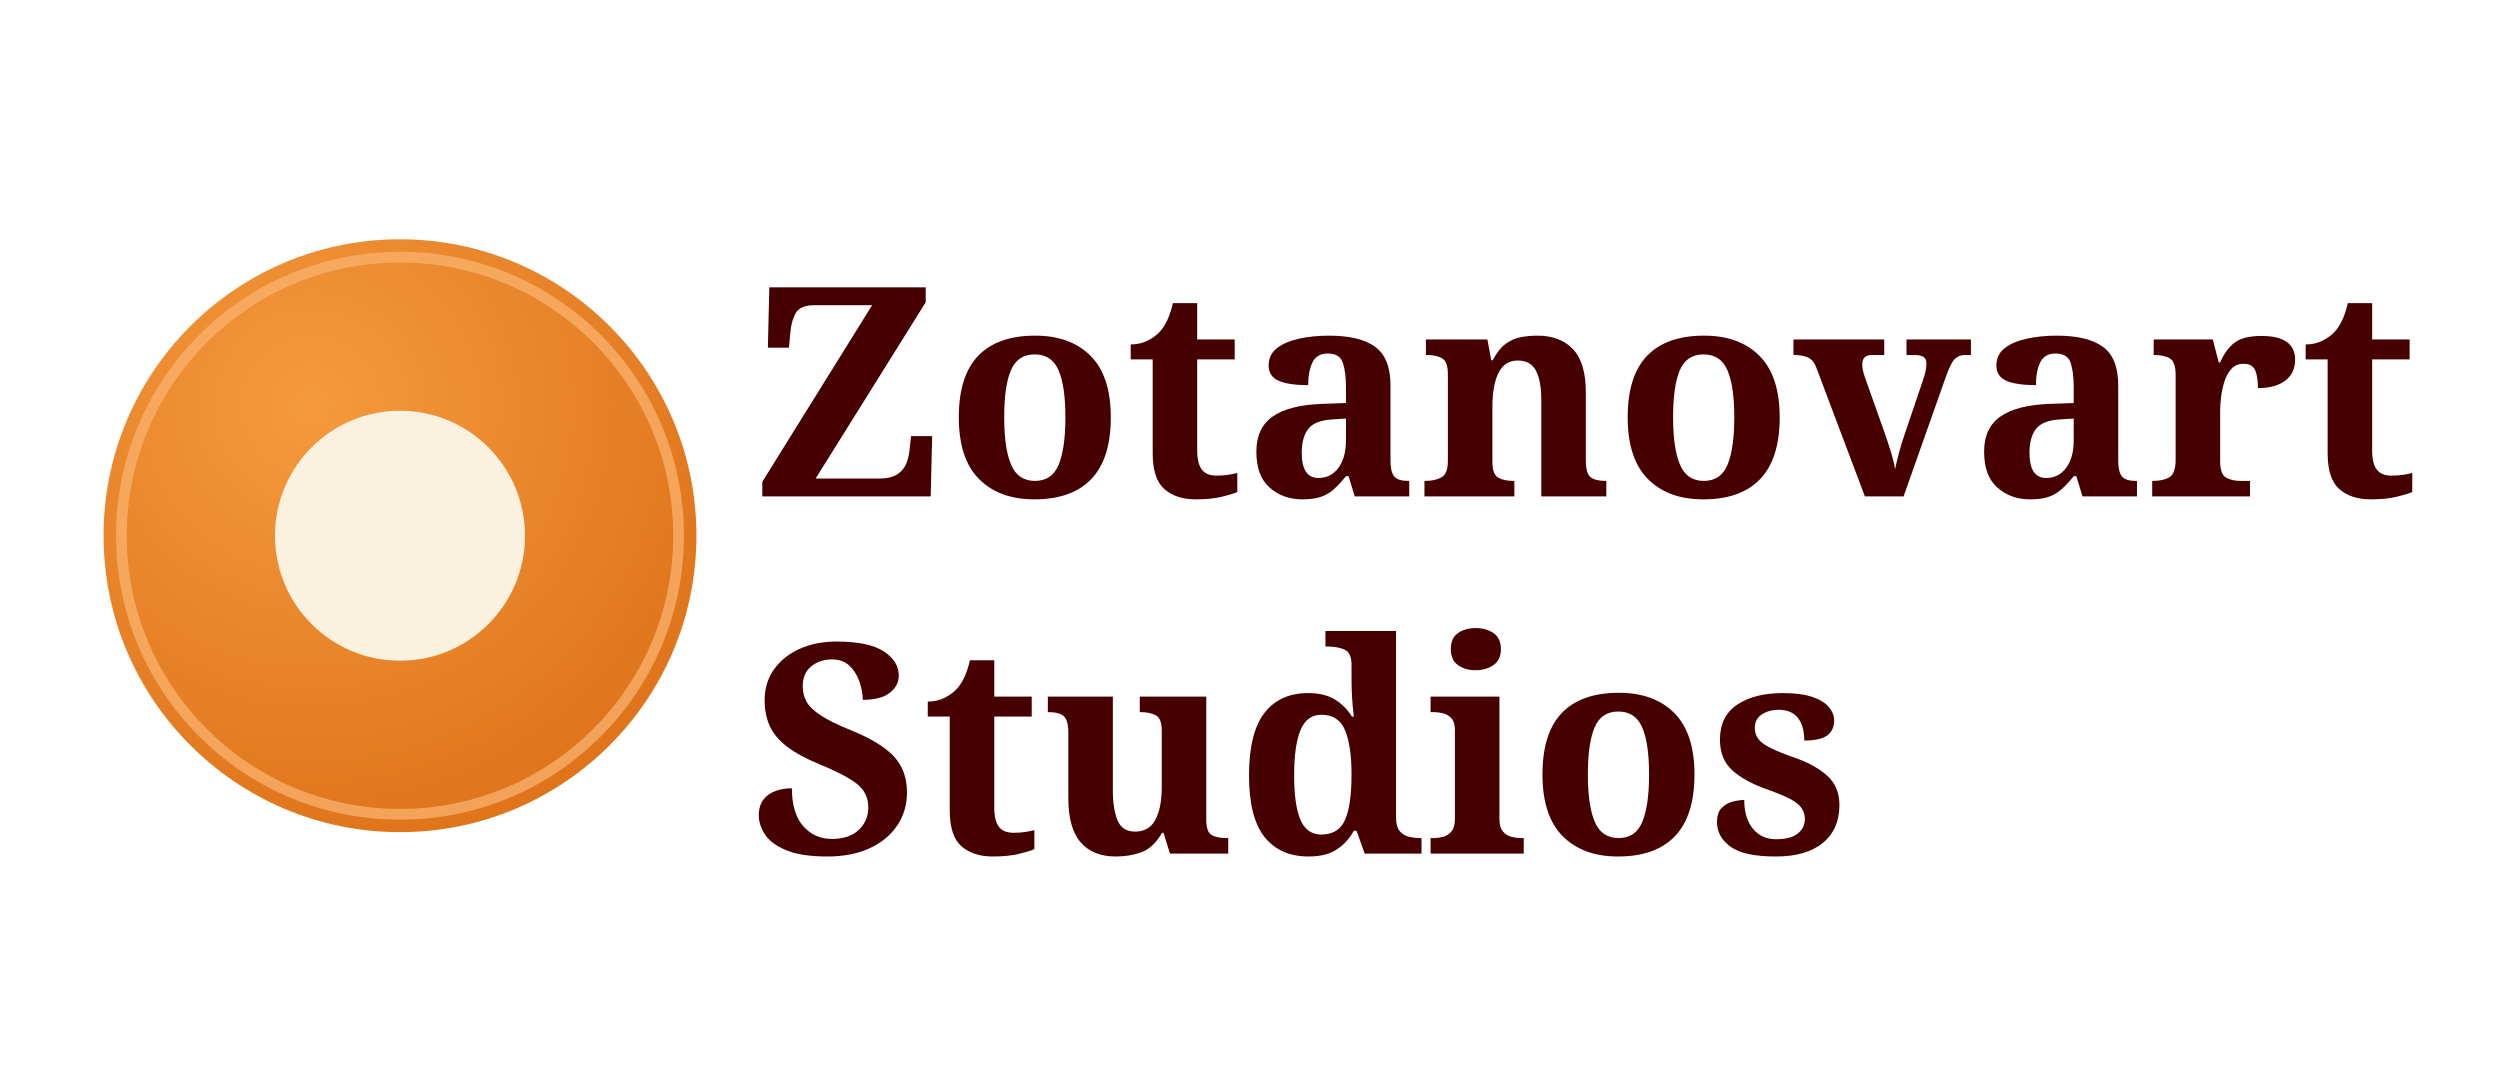
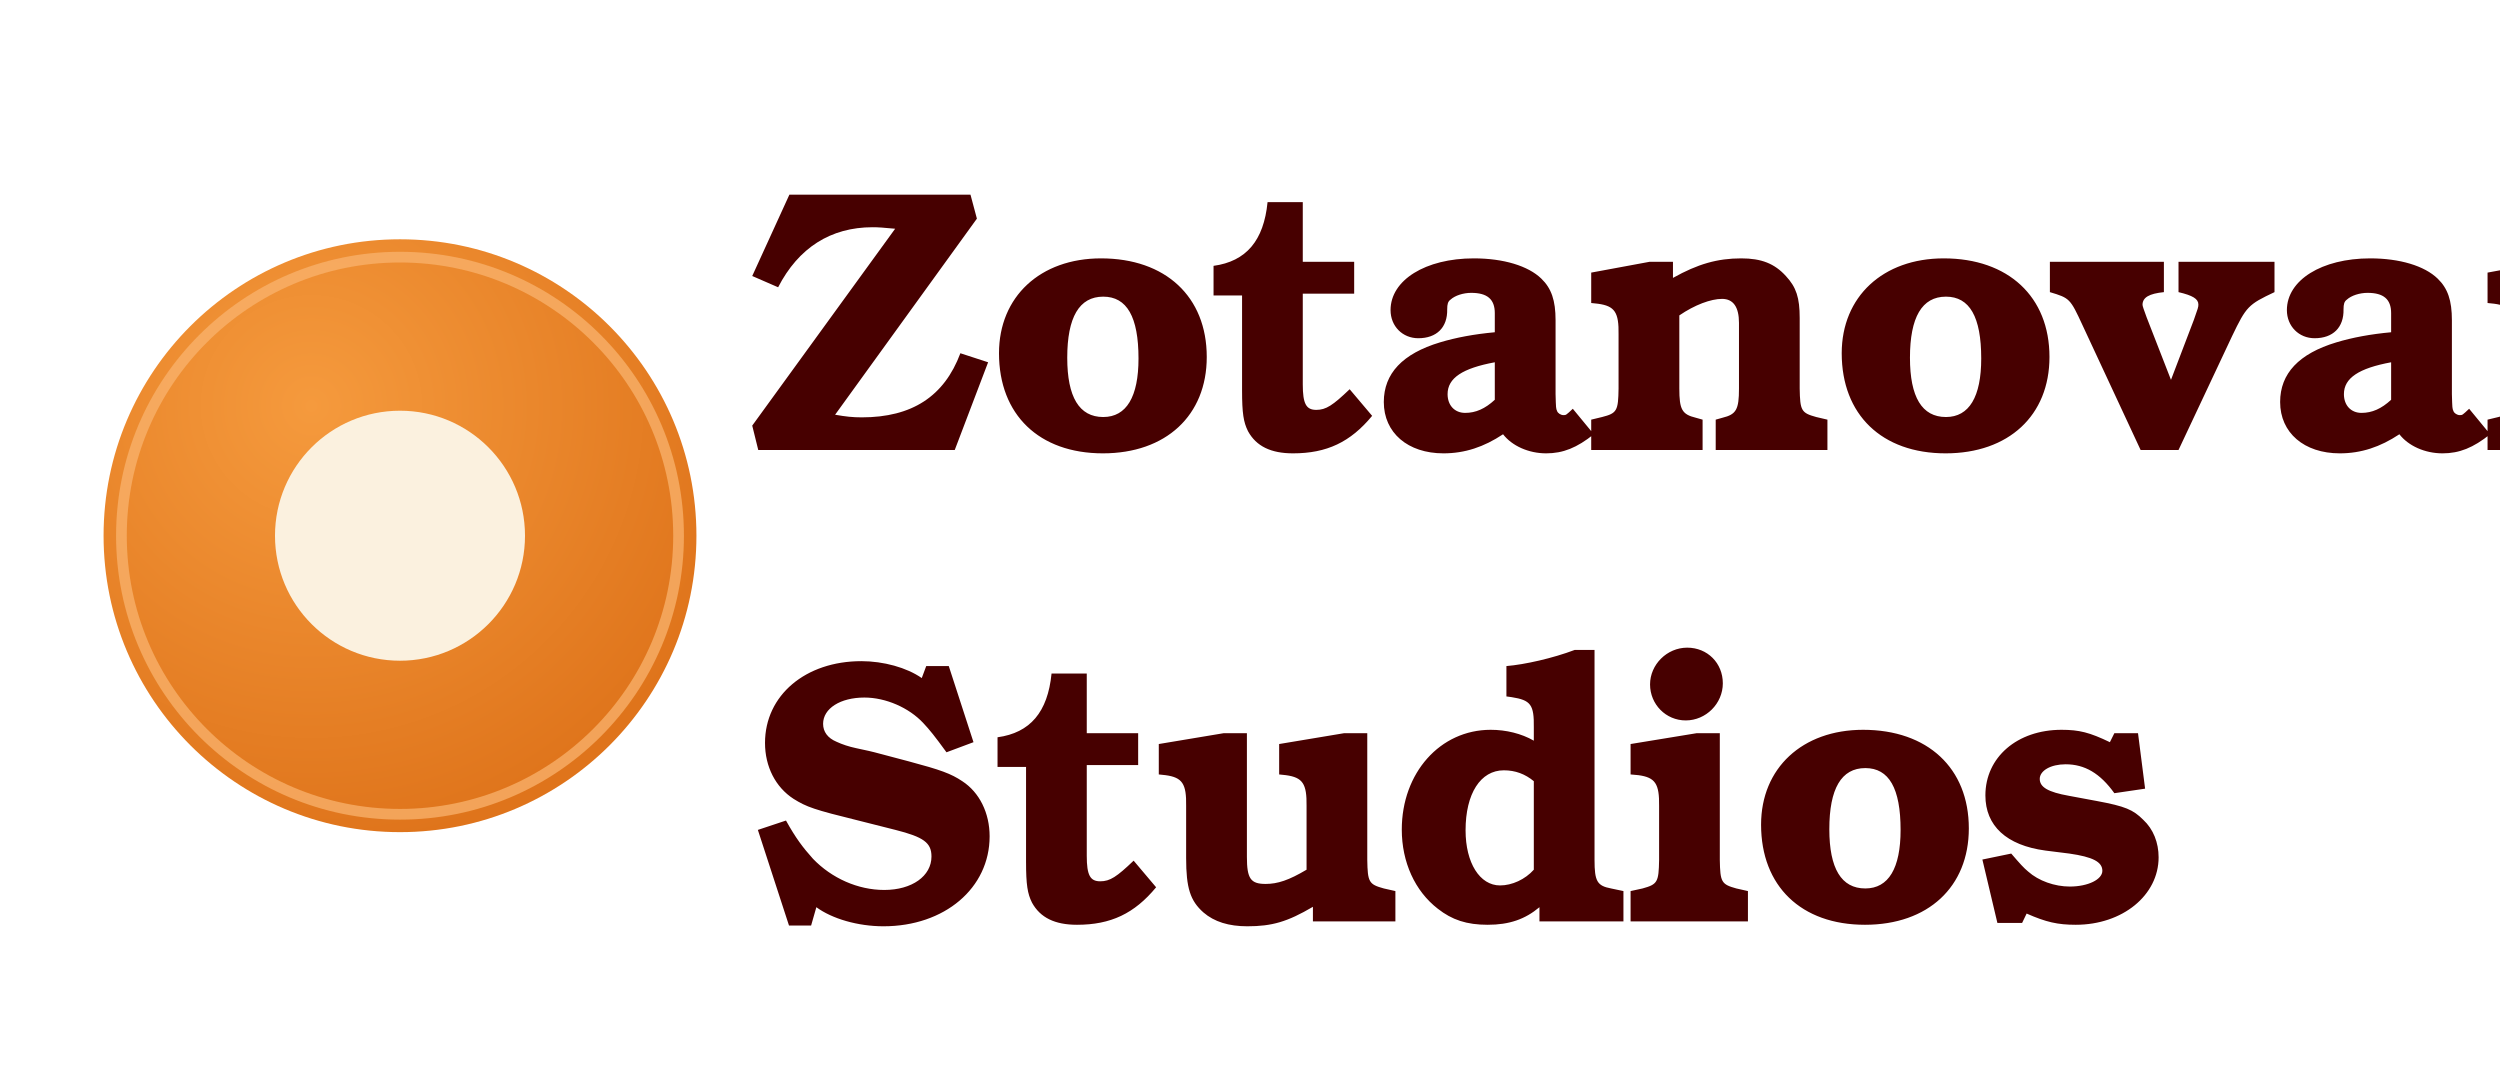
<svg xmlns="http://www.w3.org/2000/svg" viewBox="0 0 700 300" role="img" aria-labelledby="title desc">
  <defs>
    <radialGradient id="donut" cx="35%" cy="28%" r="75%">
      <stop offset="0" stop-color="#f59a3d" />
      <stop offset="1" stop-color="#df741b" />
    </radialGradient>
  </defs>
  <circle cx="112" cy="150" r="83" fill="url(#donut)" />
  <circle cx="112" cy="150" r="35" fill="#fbf1df" />
  <circle cx="112" cy="150" r="78" fill="none" stroke="#f9b36d" stroke-width="3" opacity=".75" />
-   <g fill="#470000">
-     <path d="M42 0V50L417 653H220Q173 653 157.5 628Q142 603 138 562L133 508H61L66 714H600V663L224 61H440Q481 61 503 75.5Q525 90 534 113Q543 136 545 161L550 206H622L617 0Z" transform="translate(210 139) scale(.082 -.082)" />
-     <path d="M305 -10Q185 -10 116 59.5Q47 129 47 270Q47 411 113 480Q179 549 308 549Q428 549 497 480Q566 411 566 270Q566 129 499.5 59.5Q433 -10 305 -10ZM307 53Q365 53 388 108.5Q411 164 411 270Q411 377 387.5 431Q364 485 306 485Q248 485 225 431Q202 377 202 270Q202 164 225.5 108.5Q249 53 307 53Z" transform="translate(264.612 139) scale(.082 -.082)" />
-     <path d="M243 -10Q176 -10 136 25Q96 60 96 148V468H21V519Q53 519 78.5 532Q104 545 119 561Q150 594 165 660H248V536H376V468H248V158Q248 113 263.5 92Q279 71 314 71Q334 71 351.5 73.5Q369 76 385 80V15Q369 8 332.5 -1Q296 -10 243 -10Z" transform="translate(314.878 139) scale(.082 -.082)" />
-     <path d="M202 -10Q136 -10 90.5 30Q45 70 45 153Q45 234 101 273Q157 312 269 316L351 319V374Q351 424 340.5 456Q330 488 289 488Q251 488 236.5 457.5Q222 427 222 380Q155 380 121 395Q87 410 87 447Q87 484 115 506Q143 528 190 538.5Q237 549 293 549Q398 549 450.5 511Q503 473 503 379V124Q503 83 516 68Q529 53 563 53H567V0H381L360 69H351Q329 42 309.5 24.5Q290 7 265 -1.5Q240 -10 202 -10ZM257 63Q300 63 325.5 98Q351 133 351 191V266L306 263Q246 260 223 231.5Q200 203 200 149Q200 63 257 63Z" transform="translate(348.088 139) scale(.082 -.082)" />
-     <path d="M20 0V53H22Q56 53 78 65Q100 77 100 122V418Q100 460 80.5 471.5Q61 483 28 483H25V536H235L248 465H253Q273 503 296.5 520.5Q320 538 347.5 543.5Q375 549 406 549Q483 549 527 503Q571 457 571 356V124Q571 78 587.5 65.5Q604 53 638 53H641V0H419V329Q419 394 401 429Q383 464 339 464Q306 464 287 442.5Q268 421 260 385.5Q252 350 252 309V118Q252 76 271.5 64.5Q291 53 324 53H327V0Z" transform="translate(397.206 139) scale(.082 -.082)" />
-     <path d="M305 -10Q185 -10 116 59.5Q47 129 47 270Q47 411 113 480Q179 549 308 549Q428 549 497 480Q566 411 566 270Q566 129 499.5 59.5Q433 -10 305 -10ZM307 53Q365 53 388 108.5Q411 164 411 270Q411 377 387.5 431Q364 485 306 485Q248 485 225 431Q202 377 202 270Q202 164 225.5 108.5Q249 53 307 53Z" transform="translate(451.9 139) scale(.082 -.082)" />
-     <path d="M80 435Q70 464 51.5 473.5Q33 483 0 483V536H310V483H268Q235 483 235 451Q235 439 238 427Q241 415 244 407L311 218Q322 187 332.5 153Q343 119 347 93Q352 117 360 147.5Q368 178 375 198L443 399Q448 413 451 427Q454 441 454 454Q454 471 443 477Q432 483 415 483H386V536H606V483H586Q566 483 552 470.5Q538 458 521 410L376 0H244Z" transform="translate(502.166 139) scale(.082 -.082)" />
-     <path d="M202 -10Q136 -10 90.5 30Q45 70 45 153Q45 234 101 273Q157 312 269 316L351 319V374Q351 424 340.5 456Q330 488 289 488Q251 488 236.5 457.5Q222 427 222 380Q155 380 121 395Q87 410 87 447Q87 484 115 506Q143 528 190 538.5Q237 549 293 549Q398 549 450.5 511Q503 473 503 379V124Q503 83 516 68Q529 53 563 53H567V0H381L360 69H351Q329 42 309.5 24.5Q290 7 265 -1.5Q240 -10 202 -10ZM257 63Q300 63 325.5 98Q351 133 351 191V266L306 263Q246 260 223 231.5Q200 203 200 149Q200 63 257 63Z" transform="translate(551.858 139) scale(.082 -.082)" />
-     <path d="M20 0V53H23Q57 53 78.5 65.5Q100 78 100 125V415Q100 459 80.5 471Q61 483 28 483H25V536H227L247 458H252Q272 503 302 525.5Q332 548 393 548Q508 548 508 467Q508 421 474.5 395.5Q441 370 381 370Q381 411 371 432Q361 453 332 453Q306 453 290 435Q274 417 266 390.5Q258 364 255 337Q252 310 252 293V120Q252 76 272 64.5Q292 53 322 53H354V0Z" transform="translate(600.976 139) scale(.082 -.082)" />
-     <path d="M243 -10Q176 -10 136 25Q96 60 96 148V468H21V519Q53 519 78.5 532Q104 545 119 561Q150 594 165 660H248V536H376V468H248V158Q248 113 263.5 92Q279 71 314 71Q334 71 351.5 73.5Q369 76 385 80V15Q369 8 332.5 -1Q296 -10 243 -10Z" transform="translate(643.862 139) scale(.082 -.082)" />
-     <path d="M264 -10Q175 -10 123.5 11.5Q72 33 51 65.5Q30 98 30 130Q30 164 46 184.5Q62 205 88 214Q114 223 143 223Q143 138 181.5 94Q220 50 280 50Q339 50 371.5 81Q404 112 404 158Q404 209 362.5 240Q321 271 237 305Q167 334 126 365.5Q85 397 67.5 435.5Q50 474 50 523Q50 584 82 629Q114 674 169.5 699Q225 724 295 724Q405 724 456.5 690.5Q508 657 508 608Q508 573 477.5 549Q447 525 385 525Q385 553 374.5 585Q364 617 341 640Q318 663 279 663Q239 663 209.5 639.5Q180 616 180 571Q180 543 193 519Q206 495 242 471.5Q278 448 345 421Q448 379 492 331Q536 283 536 209Q536 145 502.5 95.5Q469 46 408 18Q347 -10 264 -10Z" transform="translate(210 239) scale(.082 -.082)" />
-     <path d="M243 -10Q176 -10 136 25Q96 60 96 148V468H21V519Q53 519 78.5 532Q104 545 119 561Q150 594 165 660H248V536H376V468H248V158Q248 113 263.5 92Q279 71 314 71Q334 71 351.5 73.5Q369 76 385 80V15Q369 8 332.5 -1Q296 -10 243 -10Z" transform="translate(258.052 239) scale(.082 -.082)" />
-     <path d="M258 -10Q180 -10 138 38.5Q96 87 96 188V412Q96 456 80 469.5Q64 483 28 483H26V536H248V216Q248 152 264 113.5Q280 75 324 75Q372 75 393.5 116Q415 157 415 227V419Q415 463 393.5 473Q372 483 343 483H340V536H567V116Q567 73 586 63Q605 53 634 53H642V0H443L421 71H416Q386 19 345.5 4.5Q305 -10 258 -10Z" transform="translate(291.262 239) scale(.082 -.082)" />
-     <path d="M250 -10Q152 -10 99 56.5Q46 123 46 267Q46 412 98.5 480Q151 548 248 548Q304 548 340 525.5Q376 503 397 468H404Q400 496 398 531Q396 566 396 590V645Q396 686 372 696.5Q348 707 315 707H307V760H548V123Q548 93 559.5 78Q571 63 590 58Q609 53 631 53H635V0H441L413 78H404Q382 38 345.5 14Q309 -10 250 -10ZM293 65Q352 65 374 115.5Q396 166 396 269Q396 368 374 421Q352 474 293 474Q243 474 221.5 421Q200 368 200 268Q200 166 221.5 115.5Q243 65 293 65Z" transform="translate(345.956 239) scale(.082 -.082)" />
-     <path d="M171 626Q135 626 110.5 643.5Q86 661 86 698Q86 736 110.5 753Q135 770 171 770Q206 770 231.5 753Q257 736 257 698Q257 661 231.5 643.5Q206 626 171 626ZM17 0V53H29Q44 53 60.5 57.5Q77 62 88.5 76Q100 90 100 118V422Q100 449 88 462Q76 475 59.5 479Q43 483 29 483H17V536H252V118Q252 90 263.5 76Q275 62 292 57.5Q309 53 323 53H335V0Z" transform="translate(399.174 239) scale(.082 -.082)" />
-     <path d="M305 -10Q185 -10 116 59.5Q47 129 47 270Q47 411 113 480Q179 549 308 549Q428 549 497 480Q566 411 566 270Q566 129 499.5 59.5Q433 -10 305 -10ZM307 53Q365 53 388 108.5Q411 164 411 270Q411 377 387.5 431Q364 485 306 485Q248 485 225 431Q202 377 202 270Q202 164 225.5 108.5Q249 53 307 53Z" transform="translate(428.038 239) scale(.082 -.082)" />
-     <path d="M231 -10Q122 -10 76 23.5Q30 57 30 107Q30 140 46 156Q62 172 84 177.5Q106 183 123 183Q123 121 152.5 85Q182 49 231 49Q283 49 306.5 69Q330 89 330 117Q330 150 304 171Q278 192 207 217Q126 245 83 283.5Q40 322 40 389Q40 469 99 508.5Q158 548 255 548Q318 548 356.5 534.5Q395 521 412.5 499.5Q430 478 430 455Q430 421 406.5 403.5Q383 386 328 386Q328 436 306 463.5Q284 491 240 491Q208 491 183.5 475.5Q159 460 159 429Q159 408 170.5 392Q182 376 212 361Q242 346 296 327Q363 304 405.5 266.5Q448 229 448 166Q448 83 391.5 36.5Q335 -10 231 -10Z" transform="translate(478.304 239) scale(.082 -.082)" />
+   <g fill="#470000" font-family="'Bookman Old Style','URW Bookman',Georgia,serif" font-weight="bold" letter-spacing="-2.2">
+     <text x="210" y="126" font-size="105">Zotanovart</text>
+     <text x="210" y="258" font-size="105">Studios</text>
  </g>
</svg>
